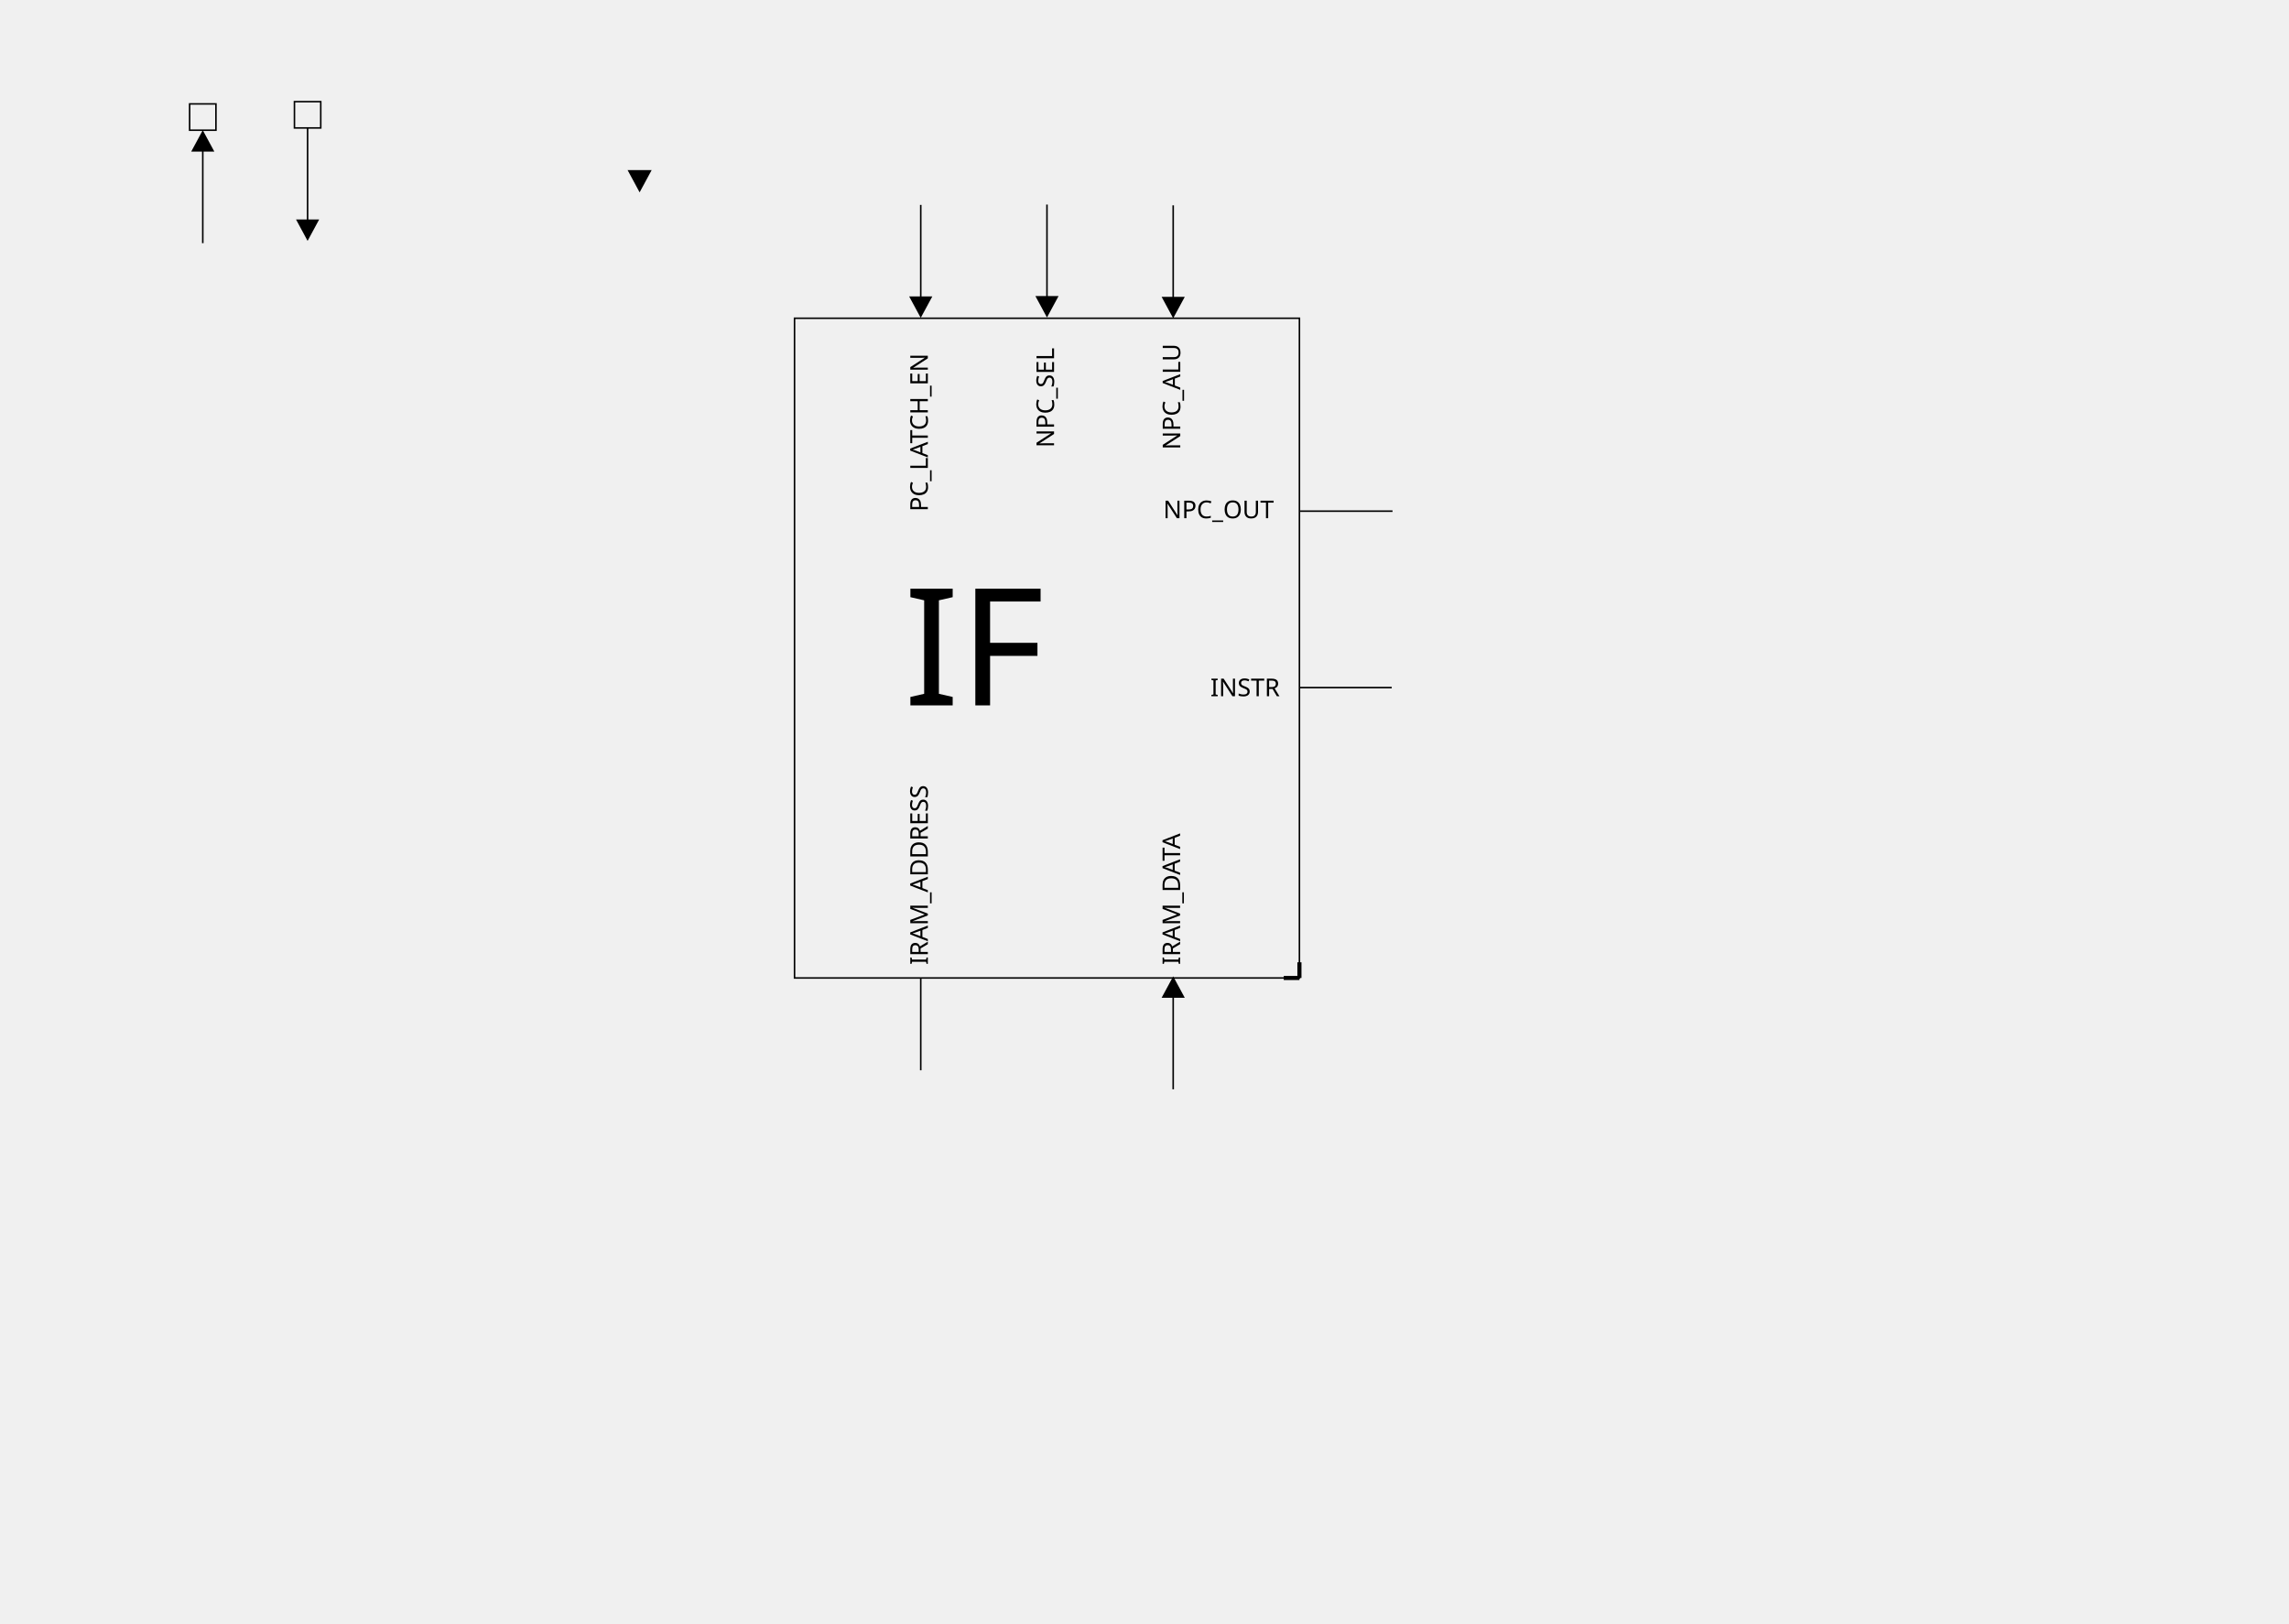
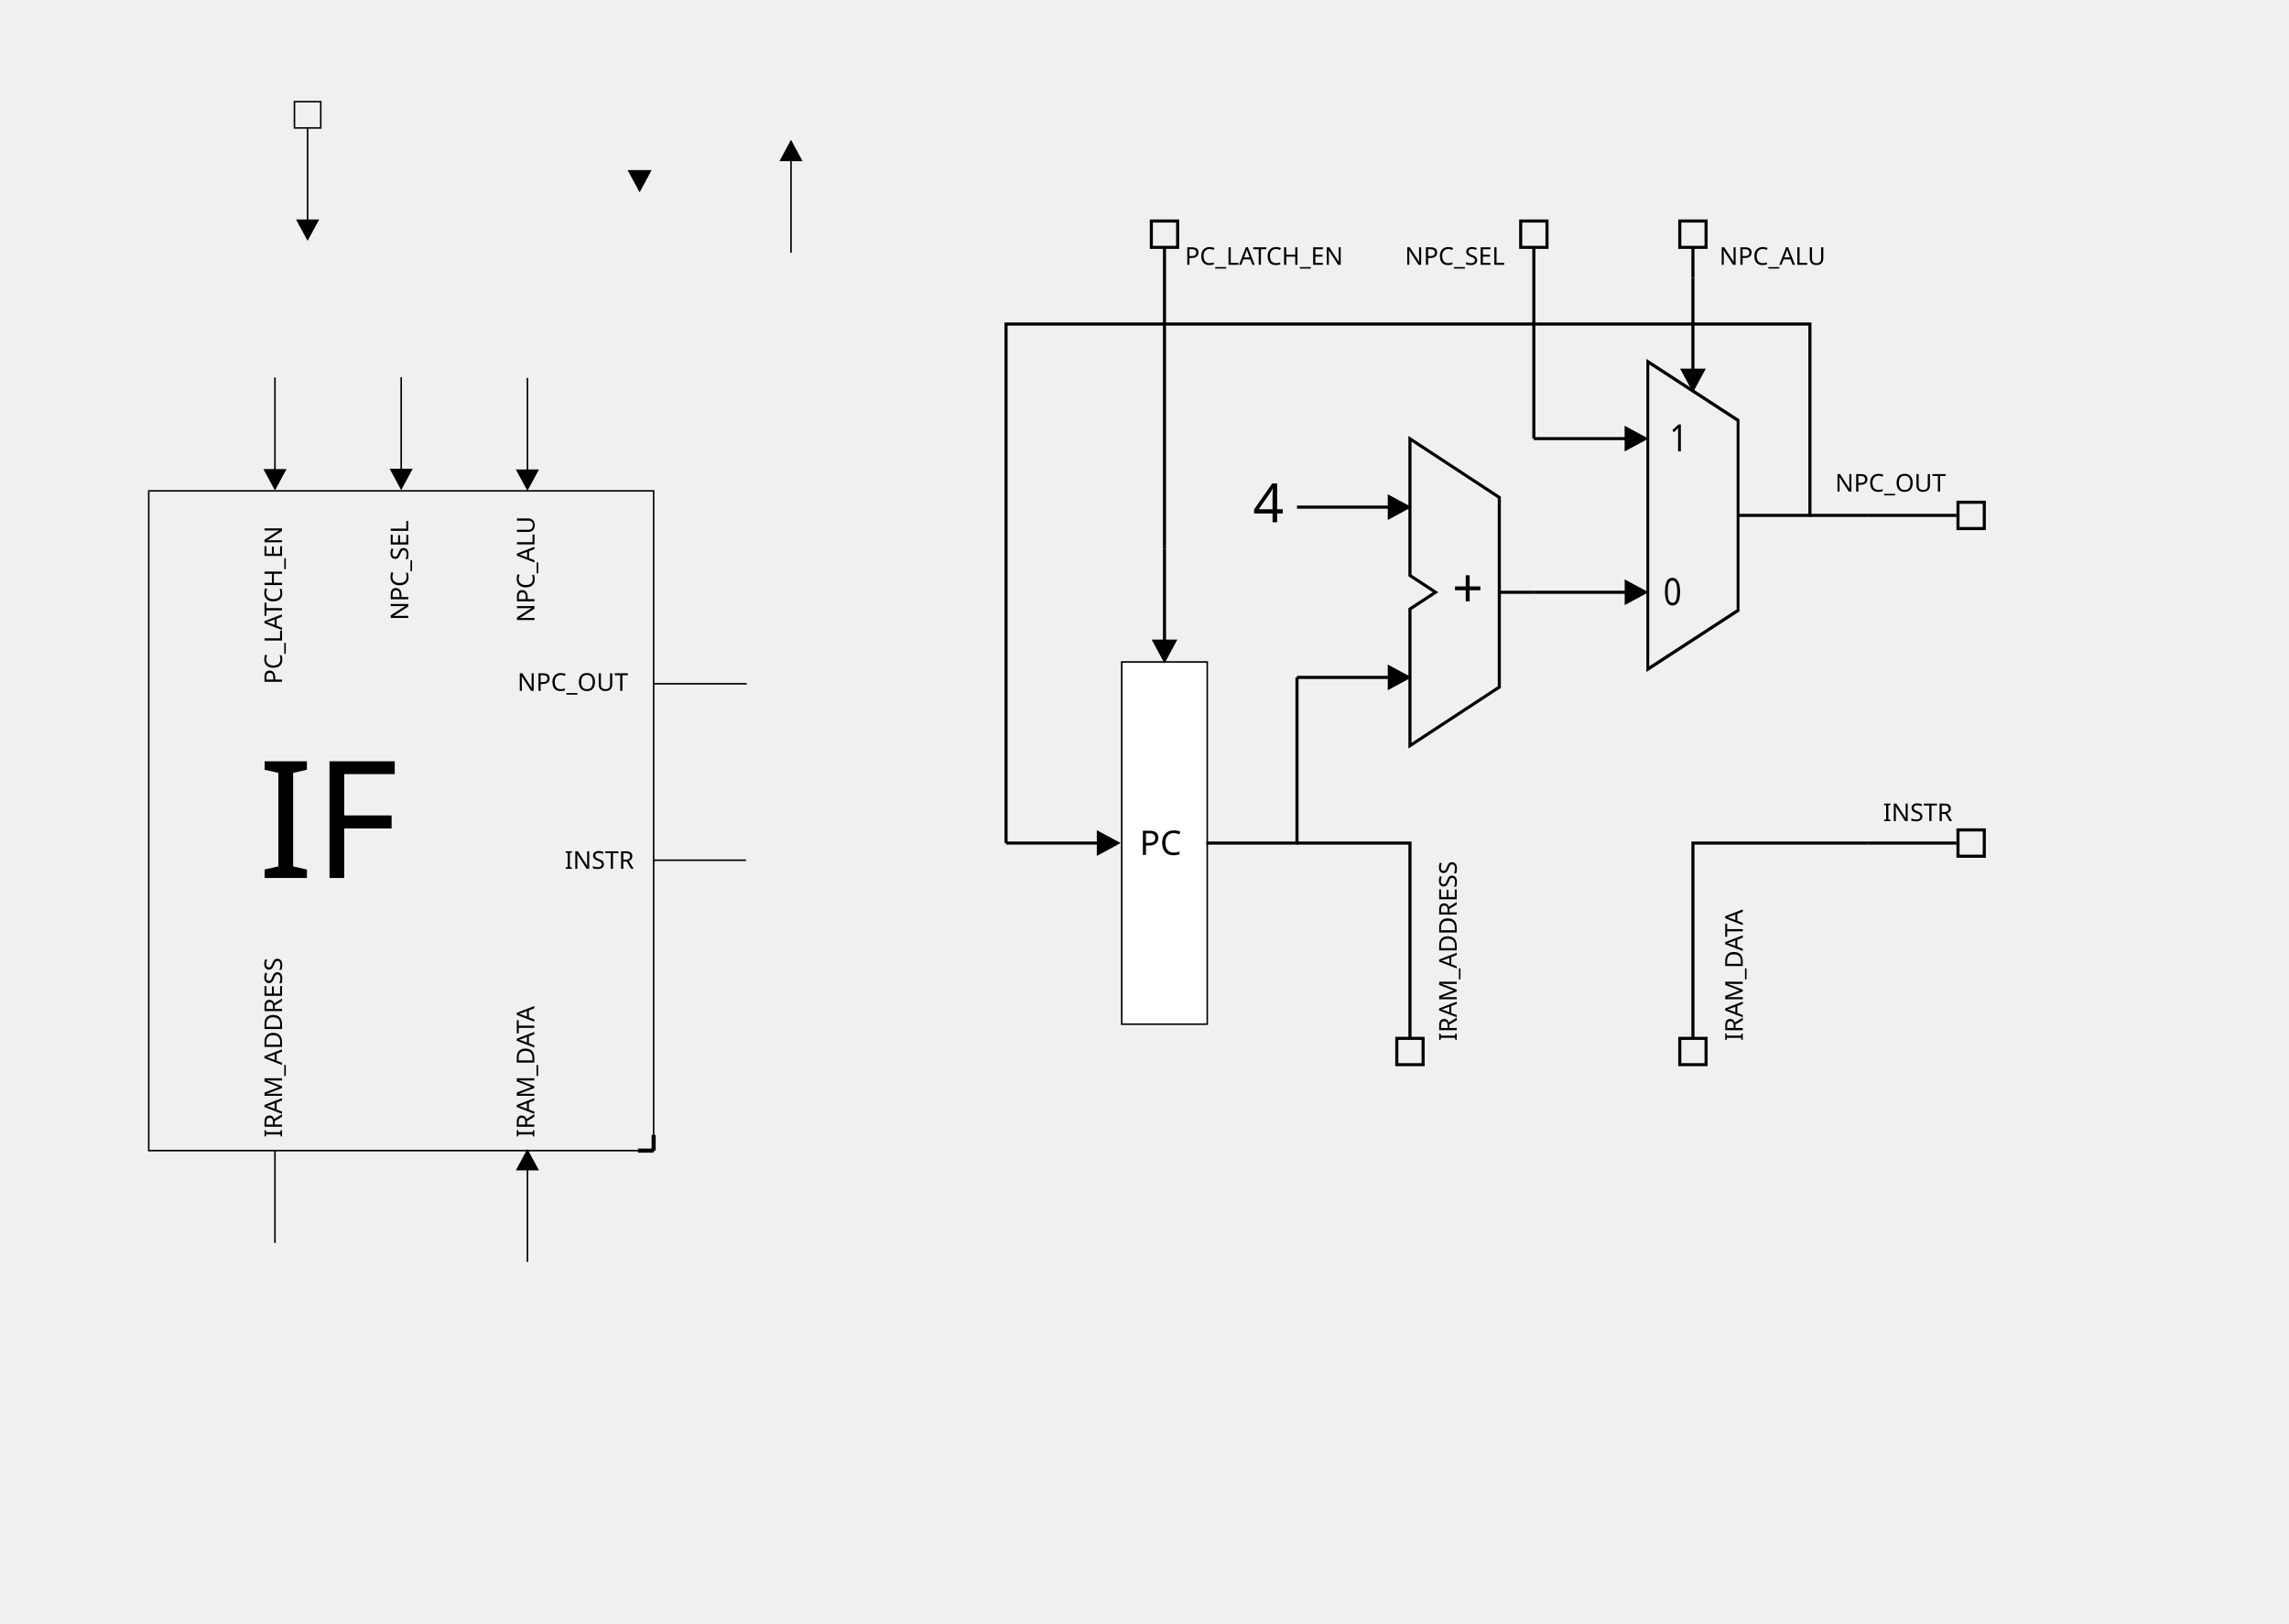
<svg xmlns="http://www.w3.org/2000/svg" width="148mm" height="105mm" viewBox="0 0 148 105" version="1.1" id="svg5">
  <defs id="defs2">
    <rect x="56.25" y="295.312" width="261.294" height="69.531" id="rect14615" />
    <rect x="56.25" y="295.312" width="261.294" height="69.531" id="rect14615-1" />
    <rect x="56.25" y="295.312" width="304.1" height="65.578" id="rect14615-0" />
    <rect x="56.25" y="295.312" width="351.615" height="118.603" id="rect14615-0-5" />
    <rect x="56.25" y="295.312" width="346.033" height="65.578" id="rect14615-0-5-6" />
    <rect x="56.25" y="295.312" width="261.294" height="69.531" id="rect14615-11" />
    <rect x="56.25" y="295.312" width="261.294" height="69.531" id="rect14615-13" />
+     <rect x="56.25" y="295.312" width="261.294" height="69.531" id="rect14615-13-7" />
+     <rect x="233.083" y="16.733" width="152.764" height="46.262" id="rect12124-6" />
+     <rect x="233.083" y="16.733" width="152.764" height="46.262" id="rect12124-6-8" />
+     <rect x="56.25" y="295.312" width="351.615" height="118.603" id="rect14615-0-5-2" />
+     <rect x="56.25" y="295.312" width="346.033" height="65.578" id="rect14615-0-5-6-6" />
+     <rect x="56.25" y="295.312" width="261.294" height="69.531" id="rect14615-13-8" />
+     <rect x="56.25" y="295.312" width="261.294" height="69.531" id="rect14615-11-3" />
+     <rect x="56.25" y="295.312" width="261.294" height="69.531" id="rect14615-3" />
+     <rect x="56.25" y="295.312" width="261.294" height="69.531" id="rect14615-8" />
+     <rect x="56.25" y="295.312" width="261.294" height="69.531" id="rect14615-1-0" />
+     <rect x="56.25" y="295.312" width="304.1" height="65.578" id="rect14615-0-1" />
  </defs>
  <g id="layer1">
-     <rect style="fill:none;fill-opacity:1;stroke:#000000;stroke-width:0.1;stroke-linecap:round;stroke-miterlimit:4;stroke-dasharray:none;stroke-opacity:1;paint-order:markers stroke fill" id="rect1448" width="32.645" height="42.663" x="51.372" y="20.581" />
-     <path style="fill:#000000;fill-opacity:1;stroke:#000000;stroke-width:0.1;stroke-linecap:butt;stroke-linejoin:miter;stroke-miterlimit:4;stroke-dasharray:none;stroke-opacity:1" d="m 58.868,19.22 h 1.329 l -0.665,1.23 z" id="path2663" />
+     <rect style="fill:#ffffff;stroke:#000000;stroke-width:0.2;stroke-linecap:round;stroke-miterlimit:4;stroke-dasharray:none;paint-order:markers stroke fill" id="rect901" width="5.427" height="23.324" x="72.579" y="42.857" />
+     <rect style="fill:none;fill-opacity:1;stroke:#000000;stroke-width:0.1;stroke-linecap:round;stroke-miterlimit:4;stroke-dasharray:none;stroke-opacity:1;paint-order:markers stroke fill" id="rect1448" width="32.645" height="42.663" x="9.617" y="31.744" />
+     <path style="fill:#000000;fill-opacity:1;stroke:#000000;stroke-width:0.1;stroke-linecap:butt;stroke-linejoin:miter;stroke-miterlimit:4;stroke-dasharray:none;stroke-opacity:1" d="m 17.114,30.382 h 1.329 l -0.665,1.23 z" id="path2663" />
    <path style="fill:#000000;fill-opacity:1;stroke:#000000;stroke-width:0.135px;stroke-linecap:butt;stroke-linejoin:miter;stroke-opacity:1" d="m 40.692,11.067 h 1.329 l -0.665,1.23 z" id="path2663-8" />
-     <path style="fill:none;stroke:#000000;stroke-width:0.1;stroke-linecap:butt;stroke-linejoin:miter;stroke-miterlimit:4;stroke-dasharray:none;stroke-opacity:1" d="m 59.533,13.25 2e-6,5.969" id="path3233" />
+     <path style="fill:none;stroke:#000000;stroke-width:0.1;stroke-linecap:butt;stroke-linejoin:miter;stroke-miterlimit:4;stroke-dasharray:none;stroke-opacity:1" d="m 17.778,24.413 2e-6,5.969" id="path3233" />
    <g id="g3653">
      <rect style="fill:none;fill-opacity:1;stroke:#000000;stroke-width:0.1;stroke-linecap:round;stroke-miterlimit:4;stroke-dasharray:none;stroke-opacity:1;paint-order:markers stroke fill" id="rect1853-5" width="1.701" height="1.701" x="19.038" y="6.572" />
      <path style="fill:#000000;fill-opacity:1;stroke:#000000;stroke-width:0.1;stroke-linecap:butt;stroke-linejoin:miter;stroke-miterlimit:4;stroke-dasharray:none;stroke-opacity:1" d="m 19.224,14.242 h 1.329 l -0.665,1.23 z" id="path2663-84" />
      <path style="fill:none;stroke:#000000;stroke-width:0.1;stroke-linecap:butt;stroke-linejoin:miter;stroke-miterlimit:4;stroke-dasharray:none;stroke-opacity:1" d="m 19.888,8.272 2e-6,5.969" id="path3233-1" />
    </g>
-     <path style="fill:#000000;fill-opacity:1;stroke:#000000;stroke-width:0.1;stroke-linecap:butt;stroke-linejoin:miter;stroke-miterlimit:4;stroke-dasharray:none;stroke-opacity:1" d="m 75.191,64.474 h 1.329 l -0.665,-1.23 z" id="path2663-84-4" />
-     <path style="fill:none;stroke:#000000;stroke-width:0.1;stroke-linecap:butt;stroke-linejoin:miter;stroke-miterlimit:4;stroke-dasharray:none;stroke-opacity:1" d="m 75.855,70.443 2e-6,-5.969" id="path3233-1-3" />
-     <path style="fill:none;stroke:#000000;stroke-width:0.1;stroke-linecap:butt;stroke-linejoin:miter;stroke-miterlimit:4;stroke-dasharray:none;stroke-opacity:1" d="m 59.533,63.244 2e-6,5.969" id="path3233-4" />
-     <path style="fill:none;stroke:#000000;stroke-width:0.1;stroke-linecap:butt;stroke-linejoin:miter;stroke-miterlimit:4;stroke-dasharray:none;stroke-opacity:1" d="m 84.017,44.466 5.969,-2e-6" id="path3233-4-2" />
-     <path style="fill:none;stroke:#000000;stroke-width:0.1;stroke-linecap:butt;stroke-linejoin:miter;stroke-miterlimit:4;stroke-dasharray:none;stroke-opacity:1" d="m 84.067,33.055 5.969,-2e-6" id="path3233-4-2-1" />
-     <g id="g3648">
-       <rect style="fill:none;fill-opacity:1;stroke:#000000;stroke-width:0.1;stroke-linecap:round;stroke-miterlimit:4;stroke-dasharray:none;stroke-opacity:1;paint-order:markers stroke fill" id="rect1853-4-3" width="1.701" height="1.701" x="12.261" y="6.719" />
-       <g id="g3573-3" transform="matrix(1,0,0,-1,-48.76655,86.17988)">
-         <path style="fill:#000000;fill-opacity:1;stroke:#000000;stroke-width:0.1;stroke-linecap:butt;stroke-linejoin:miter;stroke-miterlimit:4;stroke-dasharray:none;stroke-opacity:1" d="m 61.213,76.425 h 1.329 l -0.665,1.23 z" id="path2663-9-7" />
-         <path style="fill:none;stroke:#000000;stroke-width:0.1;stroke-linecap:butt;stroke-linejoin:miter;stroke-miterlimit:4;stroke-dasharray:none;stroke-opacity:1" d="m 61.878,70.456 2e-6,5.969" id="path3233-4-7" />
-       </g>
+     <path style="fill:#000000;fill-opacity:1;stroke:#000000;stroke-width:0.1;stroke-linecap:butt;stroke-linejoin:miter;stroke-miterlimit:4;stroke-dasharray:none;stroke-opacity:1" d="m 33.436,75.636 h 1.329 l -0.665,-1.23 z" id="path2663-84-4" />
+     <path style="fill:none;stroke:#000000;stroke-width:0.1;stroke-linecap:butt;stroke-linejoin:miter;stroke-miterlimit:4;stroke-dasharray:none;stroke-opacity:1" d="m 34.101,81.605 2e-6,-5.969" id="path3233-1-3" />
+     <path style="fill:none;stroke:#000000;stroke-width:0.1;stroke-linecap:butt;stroke-linejoin:miter;stroke-miterlimit:4;stroke-dasharray:none;stroke-opacity:1" d="m 17.778,74.407 2e-6,5.969" id="path3233-4" />
+     <path style="fill:none;stroke:#000000;stroke-width:0.1;stroke-linecap:butt;stroke-linejoin:miter;stroke-miterlimit:4;stroke-dasharray:none;stroke-opacity:1" d="m 42.262,55.628 5.969,-2e-6" id="path3233-4-2" />
+     <path style="fill:none;stroke:#000000;stroke-width:0.1;stroke-linecap:butt;stroke-linejoin:miter;stroke-miterlimit:4;stroke-dasharray:none;stroke-opacity:1" d="m 42.312,44.217 5.969,-2e-6" id="path3233-4-2-1" />
+     <rect style="fill:none;fill-opacity:1;stroke:#000000;stroke-width:0.2;stroke-linecap:round;stroke-miterlimit:4;stroke-dasharray:none;stroke-opacity:1;paint-order:markers stroke fill" id="rect1853-4-3" width="1.701" height="1.701" x="108.609" y="14.294" />
+     <rect style="fill:none;fill-opacity:1;stroke:#000000;stroke-width:0.2;stroke-linecap:round;stroke-miterlimit:4;stroke-dasharray:none;stroke-opacity:1;paint-order:markers stroke fill" id="rect1853-4-3-6" width="1.701" height="1.701" x="126.598" y="32.479" />
+     <rect style="fill:none;fill-opacity:1;stroke:#000000;stroke-width:0.2;stroke-linecap:round;stroke-miterlimit:4;stroke-dasharray:none;stroke-opacity:1;paint-order:markers stroke fill" id="rect1853-4-3-6-6" width="1.701" height="1.701" x="90.313" y="67.148" />
+     <rect style="fill:none;fill-opacity:1;stroke:#000000;stroke-width:0.2;stroke-linecap:round;stroke-miterlimit:4;stroke-dasharray:none;stroke-opacity:1;paint-order:markers stroke fill" id="rect1853-4-3-6-2" width="1.701" height="1.701" x="108.609" y="67.148" />
+     <rect style="fill:none;fill-opacity:1;stroke:#000000;stroke-width:0.2;stroke-linecap:round;stroke-miterlimit:4;stroke-dasharray:none;stroke-opacity:1;paint-order:markers stroke fill" id="rect1853-4-3-7" width="1.701" height="1.701" x="98.324" y="14.294" />
+     <rect style="fill:none;fill-opacity:1;stroke:#000000;stroke-width:0.2;stroke-linecap:round;stroke-miterlimit:4;stroke-dasharray:none;stroke-opacity:1;paint-order:markers stroke fill" id="rect1853-4-3-2" width="1.701" height="1.701" x="74.442" y="14.294" />
+     <g id="g3573-3" transform="matrix(1,0,0,-1,-10.73269,86.8)">
+       <path style="fill:#000000;fill-opacity:1;stroke:#000000;stroke-width:0.1;stroke-linecap:butt;stroke-linejoin:miter;stroke-miterlimit:4;stroke-dasharray:none;stroke-opacity:1" d="m 61.213,76.425 h 1.329 l -0.665,1.23 z" id="path2663-9-7" />
+       <path style="fill:none;stroke:#000000;stroke-width:0.1;stroke-linecap:butt;stroke-linejoin:miter;stroke-miterlimit:4;stroke-dasharray:none;stroke-opacity:1" d="m 61.878,70.456 2e-6,5.969" id="path3233-4-7" />
    </g>
-     <path style="fill:#000000;fill-opacity:1;stroke:#000000;stroke-width:0.1;stroke-linecap:butt;stroke-linejoin:miter;stroke-miterlimit:4;stroke-dasharray:none;stroke-opacity:1" d="m 67.03,19.197 h 1.329 L 67.694,20.426 Z" id="path2663-7" />
-     <path style="fill:none;stroke:#000000;stroke-width:0.1;stroke-linecap:butt;stroke-linejoin:miter;stroke-miterlimit:4;stroke-dasharray:none;stroke-opacity:1" d="m 67.694,13.228 2e-6,5.969" id="path3233-3" />
-     <path style="fill:#000000;fill-opacity:1;stroke:#000000;stroke-width:0.1;stroke-linecap:butt;stroke-linejoin:miter;stroke-miterlimit:4;stroke-dasharray:none;stroke-opacity:1" d="m 75.191,19.247 h 1.329 l -0.665,1.23 z" id="path2663-7-2" />
-     <path style="fill:none;stroke:#000000;stroke-width:0.1;stroke-linecap:butt;stroke-linejoin:miter;stroke-miterlimit:4;stroke-dasharray:none;stroke-opacity:1" d="m 75.855,13.278 2e-6,5.969" id="path3233-3-6" />
-     <text xml:space="preserve" transform="matrix(0,-0.05237265,0.05237265,0,59.45732,32.03137)" id="text14613" style="font-style:normal;font-variant:normal;font-weight:normal;font-stretch:normal;font-size:30.312px;line-height:1.25;font-family:Typold;-inkscape-font-specification:'Typold, Normal';font-variant-ligatures:normal;font-variant-caps:normal;font-variant-numeric:normal;font-variant-east-asian:normal;white-space:pre;shape-inside:url(#rect14615)">
-       <tspan x="56.25" y="321.835" id="tspan42277">NPC_ALU</tspan>
+     <g id="g3573-3-98" transform="matrix(-1,0,0,1,171.3378,-52.48684)" style="stroke-width:0.2;stroke-miterlimit:4;stroke-dasharray:none">
+       <path style="fill:#000000;fill-opacity:1;stroke:#000000;stroke-width:0.2;stroke-linecap:butt;stroke-linejoin:miter;stroke-miterlimit:4;stroke-dasharray:none;stroke-opacity:1" d="m 61.213,76.425 h 1.329 l -0.665,1.23 z" id="path2663-9-7-62" />
+       <path style="fill:none;stroke:#000000;stroke-width:0.2;stroke-linecap:butt;stroke-linejoin:miter;stroke-miterlimit:4;stroke-dasharray:none;stroke-opacity:1" d="m 61.878,70.456 2e-6,5.969" id="path3233-4-7-2" />
+     </g>
+     <g id="g3573-3-5" transform="matrix(0,1,1,0,28.7228,-23.57735)" style="stroke-width:0.2;stroke-miterlimit:4;stroke-dasharray:none">
+       <path style="fill:#000000;fill-opacity:1;stroke:#000000;stroke-width:0.2;stroke-linecap:butt;stroke-linejoin:miter;stroke-miterlimit:4;stroke-dasharray:none;stroke-opacity:1" d="m 61.213,76.425 h 1.329 l -0.665,1.23 z" id="path2663-9-7-7" />
+       <path style="fill:none;stroke:#000000;stroke-width:0.2;stroke-linecap:butt;stroke-linejoin:miter;stroke-miterlimit:4;stroke-dasharray:none;stroke-opacity:1" d="m 61.878,70.456 2e-6,5.969" id="path3233-4-7-6" />
+     </g>
+     <g id="g3573-3-52" transform="matrix(0,1,1,0,28.71821,-33.5134)" style="stroke-width:0.2;stroke-miterlimit:4;stroke-dasharray:none">
+       <path style="fill:#000000;fill-opacity:1;stroke:#000000;stroke-width:0.2;stroke-linecap:butt;stroke-linejoin:miter;stroke-miterlimit:4;stroke-dasharray:none;stroke-opacity:1" d="m 61.213,76.425 h 1.329 l -0.665,1.23 z" id="path2663-9-7-00" />
+       <path style="fill:none;stroke:#000000;stroke-width:0.2;stroke-linecap:butt;stroke-linejoin:miter;stroke-miterlimit:4;stroke-dasharray:none;stroke-opacity:1" d="m 61.878,70.456 2e-6,5.969" id="path3233-4-7-62" />
+     </g>
+     <g id="g3573-3-9" transform="matrix(0,1,1,0,13.40338,-18.07282)" style="stroke-width:0.2;stroke-miterlimit:4;stroke-dasharray:none">
+       <path style="fill:#000000;fill-opacity:1;stroke:#000000;stroke-width:0.2;stroke-linecap:butt;stroke-linejoin:miter;stroke-miterlimit:4;stroke-dasharray:none;stroke-opacity:1" d="m 61.213,76.425 h 1.329 l -0.665,1.23 z" id="path2663-9-7-6" />
+       <path style="fill:none;stroke:#000000;stroke-width:0.2;stroke-linecap:butt;stroke-linejoin:miter;stroke-miterlimit:4;stroke-dasharray:none;stroke-opacity:1" d="m 61.878,70.456 2e-6,5.969" id="path3233-4-7-1" />
+     </g>
+     <path style="fill:#000000;fill-opacity:1;stroke:#000000;stroke-width:0.1;stroke-linecap:butt;stroke-linejoin:miter;stroke-miterlimit:4;stroke-dasharray:none;stroke-opacity:1" d="m 25.275,30.359 h 1.329 l -0.665,1.23 z" id="path2663-7" />
+     <path style="fill:none;stroke:#000000;stroke-width:0.1;stroke-linecap:butt;stroke-linejoin:miter;stroke-miterlimit:4;stroke-dasharray:none;stroke-opacity:1" d="m 25.94,24.39 2e-6,5.969" id="path3233-3" />
+     <path style="fill:#000000;fill-opacity:1;stroke:#000000;stroke-width:0.1;stroke-linecap:butt;stroke-linejoin:miter;stroke-miterlimit:4;stroke-dasharray:none;stroke-opacity:1" d="m 33.436,30.409 h 1.329 l -0.665,1.23 z" id="path2663-7-2" />
+     <path style="fill:none;stroke:#000000;stroke-width:0.1;stroke-linecap:butt;stroke-linejoin:miter;stroke-miterlimit:4;stroke-dasharray:none;stroke-opacity:1" d="m 34.101,24.44 2e-6,5.969" id="path3233-3-6" />
+     <text xml:space="preserve" transform="matrix(0,-0.05237265,0.05237265,0,17.70276,43.19348)" id="text14613" style="font-style:normal;font-variant:normal;font-weight:normal;font-stretch:normal;font-size:30.312px;line-height:1.25;font-family:Typold;-inkscape-font-specification:'Typold, Normal';font-variant-ligatures:normal;font-variant-caps:normal;font-variant-numeric:normal;font-variant-east-asian:normal;white-space:pre;shape-inside:url(#rect14615)">
+       <tspan x="56.25" y="321.835" id="tspan9587">NPC_ALU</tspan>
    </text>
-     <text xml:space="preserve" transform="matrix(0.05237265,0,0,0.05237265,72.26284,16.65722)" id="text14613-4" style="font-style:normal;font-variant:normal;font-weight:normal;font-stretch:normal;font-size:30.312px;line-height:1.25;font-family:Typold;-inkscape-font-specification:'Typold, Normal';font-variant-ligatures:normal;font-variant-caps:normal;font-variant-numeric:normal;font-variant-east-asian:normal;white-space:pre;shape-inside:url(#rect14615-11)">
-       <tspan x="56.25" y="321.835" id="tspan42279">NPC_OUT</tspan>
+     <text xml:space="preserve" transform="matrix(0.05237265,0,0,0.05237265,108.2219,0.2706328)" id="text14613-1" style="font-style:normal;font-variant:normal;font-weight:normal;font-stretch:normal;font-size:30.312px;line-height:1.25;font-family:Typold;-inkscape-font-specification:'Typold, Normal';font-variant-ligatures:normal;font-variant-caps:normal;font-variant-numeric:normal;font-variant-east-asian:normal;white-space:pre;shape-inside:url(#rect14615-8)">
+       <tspan x="56.25" y="321.835" id="tspan9589">NPC_ALU</tspan>
    </text>
-     <text xml:space="preserve" transform="matrix(0.05237265,0,0,0.05237265,75.31481,28.16624)" id="text14613-5" style="font-style:normal;font-variant:normal;font-weight:normal;font-stretch:normal;font-size:30.312px;line-height:1.25;font-family:Typold;-inkscape-font-specification:'Typold, Normal';font-variant-ligatures:normal;font-variant-caps:normal;font-variant-numeric:normal;font-variant-east-asian:normal;white-space:pre;shape-inside:url(#rect14615-13)">
-       <tspan x="56.25" y="321.835" id="tspan42281">INSTR</tspan>
+     <text xml:space="preserve" transform="matrix(0.05237265,0,0,0.05237265,30.50828,27.81933)" id="text14613-4" style="font-style:normal;font-variant:normal;font-weight:normal;font-stretch:normal;font-size:30.312px;line-height:1.25;font-family:Typold;-inkscape-font-specification:'Typold, Normal';font-variant-ligatures:normal;font-variant-caps:normal;font-variant-numeric:normal;font-variant-east-asian:normal;white-space:pre;shape-inside:url(#rect14615-11)">
+       <tspan x="56.25" y="321.835" id="tspan9591">NPC_OUT</tspan>
    </text>
-     <text xml:space="preserve" transform="matrix(0,-0.05237265,0.05237265,0,51.29604,31.89643)" id="text14613-8" style="font-style:normal;font-variant:normal;font-weight:normal;font-stretch:normal;font-size:30.312px;line-height:1.25;font-family:Typold;-inkscape-font-specification:'Typold, Normal';font-variant-ligatures:normal;font-variant-caps:normal;font-variant-numeric:normal;font-variant-east-asian:normal;white-space:pre;shape-inside:url(#rect14615-1)">
-       <tspan x="56.25" y="321.835" id="tspan42283">NPC_SEL</tspan>
+     <text xml:space="preserve" transform="matrix(0.05237265,0,0,0.05237265,115.7079,14.93675)" id="text14613-4-0" style="font-style:normal;font-variant:normal;font-weight:normal;font-stretch:normal;font-size:30.312px;line-height:1.25;font-family:Typold;-inkscape-font-specification:'Typold, Normal';font-variant-ligatures:normal;font-variant-caps:normal;font-variant-numeric:normal;font-variant-east-asian:normal;white-space:pre;shape-inside:url(#rect14615-11-3)">
+       <tspan x="56.25" y="321.835" id="tspan9593">NPC_OUT</tspan>
    </text>
-     <text xml:space="preserve" transform="matrix(0,-0.05237265,0.05237265,0,43.13476,36.0271)" id="text14613-2" style="font-style:normal;font-variant:normal;font-weight:normal;font-stretch:normal;font-size:30.312px;line-height:1.25;font-family:Typold;-inkscape-font-specification:'Typold, Normal';font-variant-ligatures:normal;font-variant-caps:normal;font-variant-numeric:normal;font-variant-east-asian:normal;white-space:pre;shape-inside:url(#rect14615-0)">
-       <tspan x="56.25" y="321.835" id="tspan42285">PC_LATCH_EN</tspan>
+     <text xml:space="preserve" transform="matrix(0.05237265,0,0,0.05237265,33.56025,39.32835)" id="text14613-5" style="font-style:normal;font-variant:normal;font-weight:normal;font-stretch:normal;font-size:30.312px;line-height:1.25;font-family:Typold;-inkscape-font-specification:'Typold, Normal';font-variant-ligatures:normal;font-variant-caps:normal;font-variant-numeric:normal;font-variant-east-asian:normal;white-space:pre;shape-inside:url(#rect14615-13)">
+       <tspan x="56.25" y="321.835" id="tspan9595">INSTR</tspan>
    </text>
-     <text xml:space="preserve" transform="matrix(0,-0.05237265,0.05237265,0,43.13476,65.33977)" id="text14613-2-7" style="font-style:normal;font-variant:normal;font-weight:normal;font-stretch:normal;font-size:30.312px;line-height:1.25;font-family:Typold;-inkscape-font-specification:'Typold, Normal';font-variant-ligatures:normal;font-variant-caps:normal;font-variant-numeric:normal;font-variant-east-asian:normal;white-space:pre;shape-inside:url(#rect14615-0-5)">
-       <tspan x="56.25" y="321.835" id="tspan42287">IRAM_ADDRESS
+     <text xml:space="preserve" transform="matrix(0.05237265,0,0,0.05237265,118.8098,36.2449)" id="text14613-5-8" style="font-style:normal;font-variant:normal;font-weight:normal;font-stretch:normal;font-size:30.312px;line-height:1.25;font-family:Typold;-inkscape-font-specification:'Typold, Normal';font-variant-ligatures:normal;font-variant-caps:normal;font-variant-numeric:normal;font-variant-east-asian:normal;white-space:pre;shape-inside:url(#rect14615-13-8)">
+       <tspan x="56.25" y="321.835" id="tspan9597">INSTR</tspan>
+     </text>
+     <text xml:space="preserve" transform="matrix(0.07225008,0,0,0.07225008,69.61993,32.03253)" id="text14613-5-1" style="font-style:normal;font-variant:normal;font-weight:normal;font-stretch:normal;font-size:30.312px;line-height:1.25;font-family:Typold;-inkscape-font-specification:'Typold, Normal';font-variant-ligatures:normal;font-variant-caps:normal;font-variant-numeric:normal;font-variant-east-asian:normal;white-space:pre;shape-inside:url(#rect14615-13-7);stroke-width:2.768;stroke-miterlimit:4;stroke-dasharray:none">
+       <tspan x="56.25" y="321.835" id="tspan9599">PC</tspan>
+     </text>
+     <text xml:space="preserve" transform="matrix(0,-0.05237265,0.05237265,0,9.541483,43.05854)" id="text14613-8" style="font-style:normal;font-variant:normal;font-weight:normal;font-stretch:normal;font-size:30.312px;line-height:1.25;font-family:Typold;-inkscape-font-specification:'Typold, Normal';font-variant-ligatures:normal;font-variant-caps:normal;font-variant-numeric:normal;font-variant-east-asian:normal;white-space:pre;shape-inside:url(#rect14615-1)">
+       <tspan x="56.25" y="321.835" id="tspan9601">NPC_SEL</tspan>
+     </text>
+     <text xml:space="preserve" transform="matrix(0.05237265,0,0,0.05237265,87.88865,0.2706328)" id="text14613-8-5" style="font-style:normal;font-variant:normal;font-weight:normal;font-stretch:normal;font-size:30.312px;line-height:1.25;font-family:Typold;-inkscape-font-specification:'Typold, Normal';font-variant-ligatures:normal;font-variant-caps:normal;font-variant-numeric:normal;font-variant-east-asian:normal;white-space:pre;shape-inside:url(#rect14615-1-0)">
+       <tspan x="56.25" y="321.835" id="tspan9603">NPC_SEL</tspan>
+     </text>
+     <text xml:space="preserve" transform="matrix(0,-0.05237265,0.05237265,0,1.380202,47.18921)" id="text14613-2" style="font-style:normal;font-variant:normal;font-weight:normal;font-stretch:normal;font-size:30.312px;line-height:1.25;font-family:Typold;-inkscape-font-specification:'Typold, Normal';font-variant-ligatures:normal;font-variant-caps:normal;font-variant-numeric:normal;font-variant-east-asian:normal;white-space:pre;shape-inside:url(#rect14615-0)">
+       <tspan x="56.25" y="321.835" id="tspan9605">PC_LATCH_EN</tspan>
+     </text>
+     <text xml:space="preserve" transform="matrix(0.05237265,0,0,0.05237265,73.66546,0.2706328)" id="text14613-2-6" style="font-style:normal;font-variant:normal;font-weight:normal;font-stretch:normal;font-size:30.312px;line-height:1.25;font-family:Typold;-inkscape-font-specification:'Typold, Normal';font-variant-ligatures:normal;font-variant-caps:normal;font-variant-numeric:normal;font-variant-east-asian:normal;white-space:pre;shape-inside:url(#rect14615-0-1)">
+       <tspan x="56.25" y="321.835" id="tspan9607">PC_LATCH_EN</tspan>
+     </text>
+     <text xml:space="preserve" transform="matrix(0,-0.05237265,0.05237265,0,1.380202,76.50188)" id="text14613-2-7" style="font-style:normal;font-variant:normal;font-weight:normal;font-stretch:normal;font-size:30.312px;line-height:1.25;font-family:Typold;-inkscape-font-specification:'Typold, Normal';font-variant-ligatures:normal;font-variant-caps:normal;font-variant-numeric:normal;font-variant-east-asian:normal;white-space:pre;shape-inside:url(#rect14615-0-5)">
+       <tspan x="56.25" y="321.835" id="tspan9609">IRAM_ADDRESS
</tspan>
    </text>
-     <text xml:space="preserve" transform="matrix(0,-0.05237265,0.05237265,0,59.447,65.33977)" id="text14613-2-7-9" style="font-style:normal;font-variant:normal;font-weight:normal;font-stretch:normal;font-size:30.312px;line-height:1.25;font-family:Typold;-inkscape-font-specification:'Typold, Normal';font-variant-ligatures:normal;font-variant-caps:normal;font-variant-numeric:normal;font-variant-east-asian:normal;white-space:pre;shape-inside:url(#rect14615-0-5-6)">
-       <tspan x="56.25" y="321.835" id="tspan42289">IRAM_DATA
+     <text xml:space="preserve" transform="matrix(0,-0.05237265,0.05237265,0,77.33132,70.25712)" id="text14613-2-7-4" style="font-style:normal;font-variant:normal;font-weight:normal;font-stretch:normal;font-size:30.312px;line-height:1.25;font-family:Typold;-inkscape-font-specification:'Typold, Normal';font-variant-ligatures:normal;font-variant-caps:normal;font-variant-numeric:normal;font-variant-east-asian:normal;white-space:pre;shape-inside:url(#rect14615-0-5-2)">
+       <tspan x="56.25" y="321.835" id="tspan9611">IRAM_ADDRESS
</tspan>
    </text>
-     <path style="fill:none;stroke:#000000;stroke-width:0.265px;stroke-linecap:butt;stroke-linejoin:miter;stroke-opacity:1" d="M 84.017,63.244 V 62.23" id="path31617" />
-     <path style="fill:none;stroke:#000000;stroke-width:0.265px;stroke-linecap:butt;stroke-linejoin:miter;stroke-opacity:1" d="M 84.017,63.244 H 83.003" id="path31617-3" />
-     <text xml:space="preserve" style="font-size:10.583px;line-height:1.25;font-family:Typold;-inkscape-font-specification:Typold;stroke-width:0.265" x="58.443" y="45.617" id="text41727">
-       <tspan id="tspan41725" style="stroke-width:0.265" x="58.443" y="45.617">IF</tspan>
+     <text xml:space="preserve" transform="matrix(0,-0.05237265,0.05237265,0,17.69244,76.50188)" id="text14613-2-7-9" style="font-style:normal;font-variant:normal;font-weight:normal;font-stretch:normal;font-size:30.312px;line-height:1.25;font-family:Typold;-inkscape-font-specification:'Typold, Normal';font-variant-ligatures:normal;font-variant-caps:normal;font-variant-numeric:normal;font-variant-east-asian:normal;white-space:pre;shape-inside:url(#rect14615-0-5-6)">
+       <tspan x="56.25" y="321.835" id="tspan9613">IRAM_DATA
+ </tspan>
    </text>
+     <text xml:space="preserve" transform="matrix(0,-0.05237265,0.05237265,0,95.82636,70.25712)" id="text14613-2-7-9-5" style="font-style:normal;font-variant:normal;font-weight:normal;font-stretch:normal;font-size:30.312px;line-height:1.25;font-family:Typold;-inkscape-font-specification:'Typold, Normal';font-variant-ligatures:normal;font-variant-caps:normal;font-variant-numeric:normal;font-variant-east-asian:normal;white-space:pre;shape-inside:url(#rect14615-0-5-6-6)">
+       <tspan x="56.25" y="321.835" id="tspan9615">IRAM_DATA
+ </tspan>
+     </text>
+     <path style="fill:none;stroke:#000000;stroke-width:0.265px;stroke-linecap:butt;stroke-linejoin:miter;stroke-opacity:1" d="M 42.262,74.407 V 73.392" id="path31617" />
+     <path style="fill:none;stroke:#000000;stroke-width:0.265px;stroke-linecap:butt;stroke-linejoin:miter;stroke-opacity:1" d="M 42.262,74.407 H 41.248" id="path31617-3" />
+     <text xml:space="preserve" style="font-size:10.583px;line-height:1.25;font-family:Typold;-inkscape-font-specification:Typold;stroke-width:0.265" x="16.688" y="56.779" id="text41727">
+       <tspan id="tspan41725" style="stroke-width:0.265" x="16.688" y="56.779">IF</tspan>
+     </text>
+     <path id="path857-1-1" style="fill:none;stroke:#000000;stroke-width:0.2;stroke-linecap:butt;stroke-linejoin:miter;stroke-miterlimit:4;stroke-dasharray:none;stroke-opacity:1" d="m 91.163,28.376 v 3.791 5.047 l 1.654,1.085 -1.654,1.085 v 5.048 3.791 l 5.778,-3.791 V 32.168 Z" />
+     <text xml:space="preserve" transform="matrix(0.08728728,0,0,0.08728728,73.55702,34.76109)" id="text12122-7" style="font-size:40px;line-height:1.25;font-family:Typold;-inkscape-font-specification:Typold;white-space:pre;shape-inside:url(#rect12124-6);stroke-width:2.291;stroke-miterlimit:4;stroke-dasharray:none">
+       <tspan x="233.082" y="51.732" id="tspan9617">+</tspan>
+     </text>
+     <text xml:space="preserve" transform="matrix(0.08728728,0,0,0.08728728,60.66693,29.25617)" id="text12122-7-9" style="font-size:40px;line-height:1.25;font-family:Typold;-inkscape-font-specification:Typold;white-space:pre;shape-inside:url(#rect12124-6-8);stroke-width:2.291;stroke-miterlimit:4;stroke-dasharray:none">
+       <tspan x="233.082" y="51.732" id="tspan9619">4</tspan>
+     </text>
+     <g id="g3573-3-1" transform="matrix(0,1,1,0,13.40338,-29.08228)" style="stroke-width:0.2;stroke-miterlimit:4;stroke-dasharray:none">
+       <path style="fill:#000000;fill-opacity:1;stroke:#000000;stroke-width:0.2;stroke-linecap:butt;stroke-linejoin:miter;stroke-miterlimit:4;stroke-dasharray:none;stroke-opacity:1" d="m 61.213,76.425 h 1.329 l -0.665,1.23 z" id="path2663-9-7-0" />
+       <path style="fill:none;stroke:#000000;stroke-width:0.2;stroke-linecap:butt;stroke-linejoin:miter;stroke-miterlimit:4;stroke-dasharray:none;stroke-opacity:1" d="m 61.878,70.456 2e-6,5.969" id="path3233-4-7-4" />
+     </g>
+     <g id="g954" transform="matrix(0.6388232,0,0,0.7583292,74.25625,-7.255843)" style="stroke-width:0.287;stroke-miterlimit:4;stroke-dasharray:none">
+       <path id="path857" style="fill:none;stroke:#000000;stroke-width:0.287;stroke-linecap:butt;stroke-linejoin:miter;stroke-miterlimit:4;stroke-dasharray:none;stroke-opacity:1" d="m 50.54,40.408 v 5.009 16.205 5.009 l 9.134,-5.009 V 45.417 Z" />
+       <text xml:space="preserve" style="font-size:3.222px;line-height:1.25;font-family:Typold;-inkscape-font-specification:Typold;stroke-width:0.287;stroke-miterlimit:4;stroke-dasharray:none" x="52.121" y="61.171" id="text22562">
+         <tspan id="tspan22560" style="stroke-width:0.287;stroke-miterlimit:4;stroke-dasharray:none" x="52.121" y="61.171">0</tspan>
+       </text>
+       <text xml:space="preserve" style="font-size:3.222px;line-height:1.25;font-family:Typold;-inkscape-font-specification:Typold;stroke-width:0.287;stroke-miterlimit:4;stroke-dasharray:none" x="52.748" y="48.059" id="text22562-0">
+         <tspan id="tspan22560-2" style="stroke-width:0.287;stroke-miterlimit:4;stroke-dasharray:none" x="52.748" y="48.059">1</tspan>
+       </text>
+     </g>
+     <g id="g3573-3-4" transform="matrix(0,1,1,0,-5.40796,-7.359521)" style="stroke-width:0.2;stroke-miterlimit:4;stroke-dasharray:none">
+       <path style="fill:#000000;fill-opacity:1;stroke:#000000;stroke-width:0.2;stroke-linecap:butt;stroke-linejoin:miter;stroke-miterlimit:4;stroke-dasharray:none;stroke-opacity:1" d="m 61.213,76.425 h 1.329 l -0.665,1.23 z" id="path2663-9-7-3" />
+       <path style="fill:none;stroke:#000000;stroke-width:0.2;stroke-linecap:butt;stroke-linejoin:miter;stroke-miterlimit:4;stroke-dasharray:none;stroke-opacity:1" d="m 61.878,70.456 2e-6,5.969" id="path3233-4-7-15" />
+     </g>
+     <path style="fill:none;stroke:#000000;stroke-width:0.2;stroke-linecap:butt;stroke-linejoin:miter;stroke-miterlimit:4;stroke-dasharray:none;stroke-opacity:1" d="m 112.377,33.329 h 4.647 V 20.954 H 65.048 v 33.565" id="path8042" />
+     <path style="fill:none;stroke:#000000;stroke-width:0.2;stroke-linecap:butt;stroke-linejoin:miter;stroke-miterlimit:4;stroke-dasharray:none;stroke-opacity:1" d="m 99.179,38.301 -2.238,3e-6" id="path8044" />
+     <path style="fill:none;stroke:#000000;stroke-width:0.2;stroke-linecap:butt;stroke-linejoin:miter;stroke-miterlimit:4;stroke-dasharray:none;stroke-opacity:1" d="M 83.86,43.805 V 54.519 H 78.006" id="path8046" />
+     <g id="g3573-3-2" transform="matrix(-1,0,0,1,137.1707,-34.96558)" style="stroke-width:0.2;stroke-miterlimit:4;stroke-dasharray:none">
+       <path style="fill:#000000;fill-opacity:1;stroke:#000000;stroke-width:0.2;stroke-linecap:butt;stroke-linejoin:miter;stroke-miterlimit:4;stroke-dasharray:none;stroke-opacity:1" d="m 61.213,76.425 h 1.329 l -0.665,1.23 z" id="path2663-9-7-37" />
+       <path style="fill:none;stroke:#000000;stroke-width:0.2;stroke-linecap:butt;stroke-linejoin:miter;stroke-miterlimit:4;stroke-dasharray:none;stroke-opacity:1" d="m 61.878,70.456 2e-6,5.969" id="path3233-4-7-40" />
+     </g>
+     <path style="fill:none;stroke:#000000;stroke-width:0.2;stroke-linecap:butt;stroke-linejoin:miter;stroke-miterlimit:4;stroke-dasharray:none;stroke-opacity:1" d="m 120.777,33.329 h -3.753" id="path8304" />
+     <path style="fill:none;stroke:#000000;stroke-width:0.2;stroke-linecap:butt;stroke-linejoin:miter;stroke-miterlimit:4;stroke-dasharray:none;stroke-opacity:1" d="M 109.46,17.969 V 15.994" id="path8306" />
+     <path style="fill:none;stroke:#000000;stroke-width:0.2;stroke-linecap:butt;stroke-linejoin:miter;stroke-miterlimit:4;stroke-dasharray:none;stroke-opacity:1" d="M 99.174,15.994 V 28.365" id="path8308" />
+     <path style="fill:none;stroke:#000000;stroke-width:0.2;stroke-linecap:butt;stroke-linejoin:miter;stroke-miterlimit:4;stroke-dasharray:none;stroke-opacity:1" d="M 75.293,35.491 V 15.994" id="path8310" />
+     <path style="fill:none;stroke:#000000;stroke-width:0.2;stroke-linecap:butt;stroke-linejoin:miter;stroke-miterlimit:4;stroke-dasharray:none;stroke-opacity:1" d="m 83.86,54.519 h 7.304 v 12.629" id="path8462" />
+     <rect style="fill:none;fill-opacity:1;stroke:#000000;stroke-width:0.2;stroke-linecap:round;stroke-miterlimit:4;stroke-dasharray:none;stroke-opacity:1;paint-order:markers stroke fill" id="rect1853-4-3-6-5" width="1.701" height="1.701" x="126.598" y="53.668" />
+     <path style="fill:none;stroke:#000000;stroke-width:0.2;stroke-linecap:butt;stroke-linejoin:miter;stroke-miterlimit:4;stroke-dasharray:none;stroke-opacity:1" d="m 120.777,54.519 h -11.317 v 12.629" id="path8592" />
+     <path style="fill:none;stroke:#000000;stroke-width:0.2;stroke-linecap:butt;stroke-linejoin:miter;stroke-opacity:1;stroke-miterlimit:4;stroke-dasharray:none" d="m 120.777,33.329 h 5.721" id="path9021" />
+     <path style="fill:none;stroke:#000000;stroke-width:0.2;stroke-linecap:butt;stroke-linejoin:miter;stroke-opacity:1;stroke-miterlimit:4;stroke-dasharray:none" d="m 120.777,54.519 h 5.721" id="path9136" />
  </g>
</svg>
